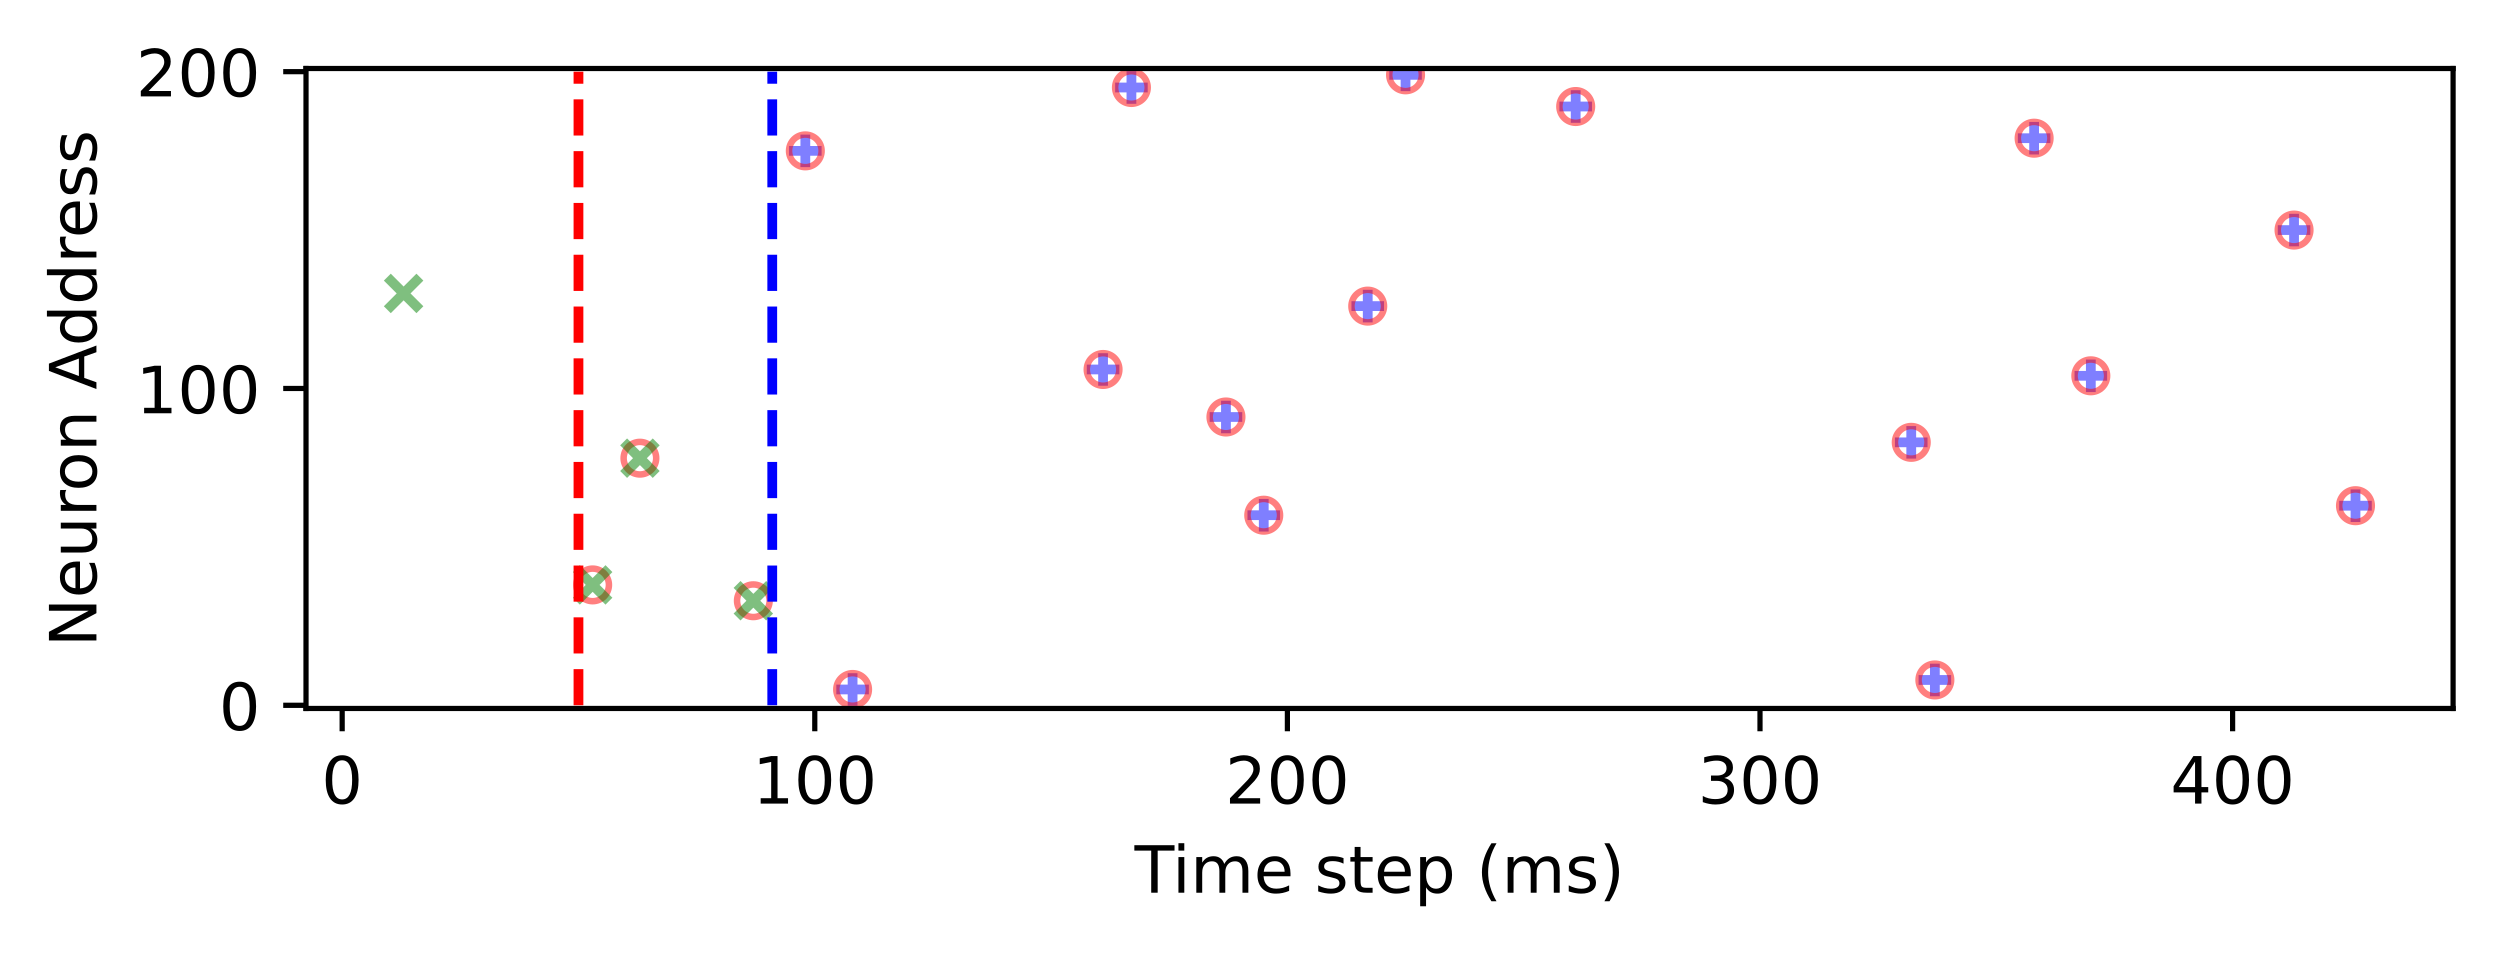
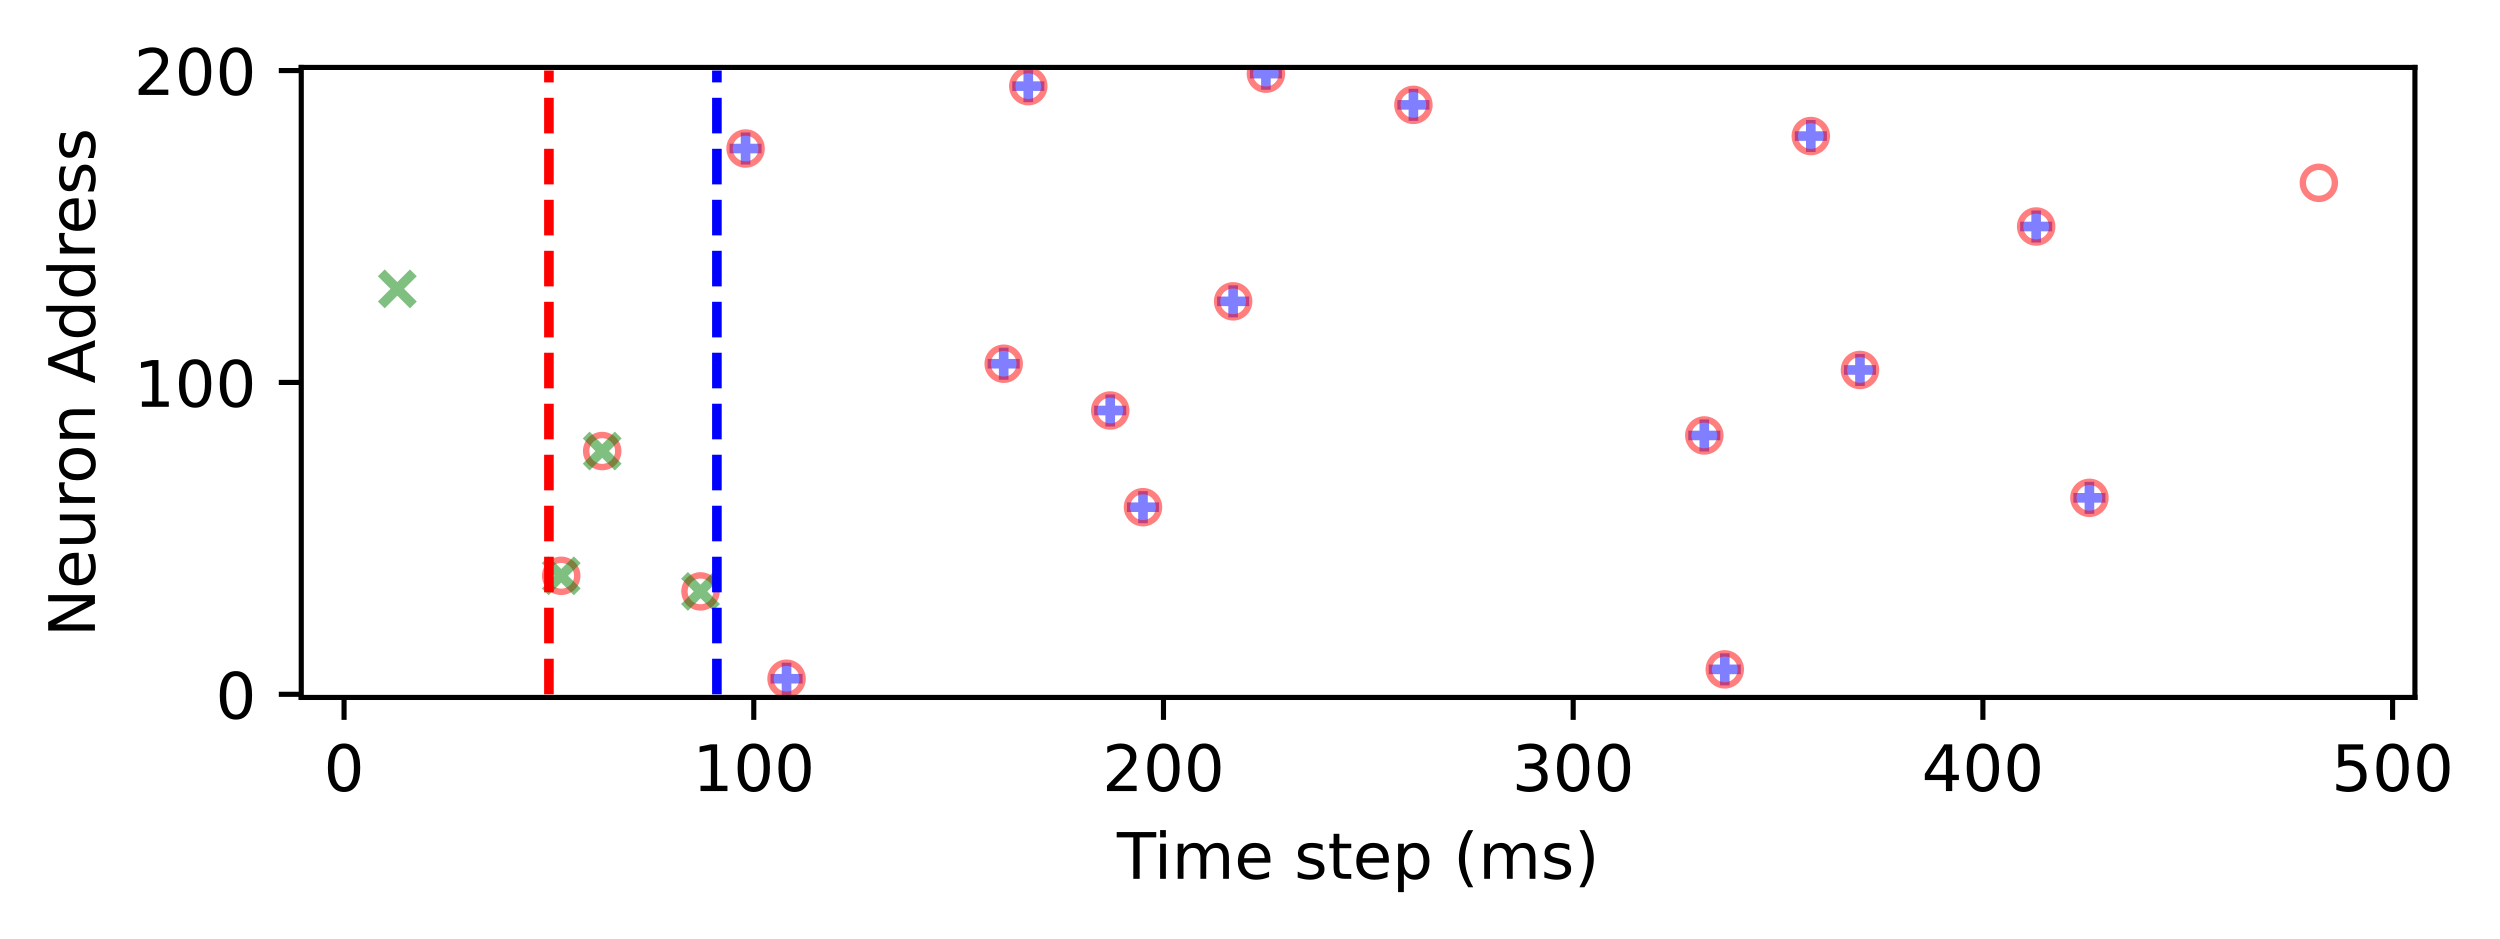
- <svg xmlns="http://www.w3.org/2000/svg" xmlns:xlink="http://www.w3.org/1999/xlink" width="383.693pt" height="146.29pt" viewBox="0 0 383.693 146.29" version="1.1">
+ <svg xmlns="http://www.w3.org/2000/svg" xmlns:xlink="http://www.w3.org/1999/xlink" width="389.756pt" height="146.29pt" viewBox="0 0 389.756 146.29" version="1.1">
  <defs>
    <style type="text/css">*{stroke-linejoin: round; stroke-linecap: butt}</style>
  </defs>
  <g id="figure_1">
    <g id="patch_1">
-       <path d="M 0 146.29  L 383.693 146.29  L 383.693 0  L 0 0  L 0 146.29  z " style="fill: none" />
+       <path d="M 0 146.29  L 389.756 146.29  L 389.756 0  L 0 0  L 0 146.29  z " style="fill: none" />
    </g>
    <g id="axes_1">
      <g id="patch_2">
        <path d="M 46.966 108.733  L 376.493 108.733  L 376.493 10.513  L 46.966 10.513  L 46.966 108.733  z " style="fill: none" />
      </g>
      <g id="PathCollection_1">
        <defs>
-           <path id="m5d0970f19d" d="M -2.5 0  L 2.5 0  M 0 2.5  L 0 -2.5  " style="stroke: #0000ff; stroke-opacity: 0.5; stroke-width: 1.5" />
+           <path id="m9f47a8027f" d="M -2.5 0  L 2.5 0  M 0 2.5  L 0 -2.5  " style="stroke: #0000ff; stroke-opacity: 0.5; stroke-width: 1.5" />
        </defs>
-         <g clip-path="url(#p799ef43c71)">
-           <use xlink:href="#m5d0970f19d" x="123.599" y="23.155" style="fill: #0000ff; fill-opacity: 0.5; stroke: #0000ff; stroke-opacity: 0.5; stroke-width: 1.5" />
-           <use xlink:href="#m5d0970f19d" x="130.853" y="105.816" style="fill: #0000ff; fill-opacity: 0.5; stroke: #0000ff; stroke-opacity: 0.5; stroke-width: 1.5" />
-           <use xlink:href="#m5d0970f19d" x="169.296" y="56.706" style="fill: #0000ff; fill-opacity: 0.5; stroke: #0000ff; stroke-opacity: 0.5; stroke-width: 1.5" />
-           <use xlink:href="#m5d0970f19d" x="173.648" y="13.43" style="fill: #0000ff; fill-opacity: 0.5; stroke: #0000ff; stroke-opacity: 0.5; stroke-width: 1.5" />
-           <use xlink:href="#m5d0970f19d" x="188.155" y="63.999" style="fill: #0000ff; fill-opacity: 0.5; stroke: #0000ff; stroke-opacity: 0.5; stroke-width: 1.5" />
-           <use xlink:href="#m5d0970f19d" x="193.958" y="79.073" style="fill: #0000ff; fill-opacity: 0.5; stroke: #0000ff; stroke-opacity: 0.5; stroke-width: 1.5" />
-           <use xlink:href="#m5d0970f19d" x="209.916" y="46.981" style="fill: #0000ff; fill-opacity: 0.5; stroke: #0000ff; stroke-opacity: 0.5; stroke-width: 1.5" />
-           <use xlink:href="#m5d0970f19d" x="215.719" y="11.485" style="fill: #0000ff; fill-opacity: 0.5; stroke: #0000ff; stroke-opacity: 0.5; stroke-width: 1.5" />
-           <use xlink:href="#m5d0970f19d" x="241.832" y="16.348" style="fill: #0000ff; fill-opacity: 0.5; stroke: #0000ff; stroke-opacity: 0.5; stroke-width: 1.5" />
-           <use xlink:href="#m5d0970f19d" x="293.332" y="67.889" style="fill: #0000ff; fill-opacity: 0.5; stroke: #0000ff; stroke-opacity: 0.5; stroke-width: 1.5" />
-           <use xlink:href="#m5d0970f19d" x="296.958" y="104.357" style="fill: #0000ff; fill-opacity: 0.5; stroke: #0000ff; stroke-opacity: 0.5; stroke-width: 1.5" />
-           <use xlink:href="#m5d0970f19d" x="312.191" y="21.21" style="fill: #0000ff; fill-opacity: 0.5; stroke: #0000ff; stroke-opacity: 0.5; stroke-width: 1.5" />
-           <use xlink:href="#m5d0970f19d" x="320.895" y="57.678" style="fill: #0000ff; fill-opacity: 0.5; stroke: #0000ff; stroke-opacity: 0.5; stroke-width: 1.5" />
-           <use xlink:href="#m5d0970f19d" x="352.085" y="35.311" style="fill: #0000ff; fill-opacity: 0.5; stroke: #0000ff; stroke-opacity: 0.5; stroke-width: 1.5" />
-           <use xlink:href="#m5d0970f19d" x="361.515" y="77.614" style="fill: #0000ff; fill-opacity: 0.5; stroke: #0000ff; stroke-opacity: 0.5; stroke-width: 1.5" />
+         <g clip-path="url(#p9921cae77c)">
+           <use xlink:href="#m9f47a8027f" x="116.237" y="23.155" style="fill: #0000ff; fill-opacity: 0.5; stroke: #0000ff; stroke-opacity: 0.5; stroke-width: 1.5" />
+           <use xlink:href="#m9f47a8027f" x="122.625" y="105.816" style="fill: #0000ff; fill-opacity: 0.5; stroke: #0000ff; stroke-opacity: 0.5; stroke-width: 1.5" />
+           <use xlink:href="#m9f47a8027f" x="156.478" y="56.706" style="fill: #0000ff; fill-opacity: 0.5; stroke: #0000ff; stroke-opacity: 0.5; stroke-width: 1.5" />
+           <use xlink:href="#m9f47a8027f" x="160.311" y="13.43" style="fill: #0000ff; fill-opacity: 0.5; stroke: #0000ff; stroke-opacity: 0.5; stroke-width: 1.5" />
+           <use xlink:href="#m9f47a8027f" x="173.085" y="63.999" style="fill: #0000ff; fill-opacity: 0.5; stroke: #0000ff; stroke-opacity: 0.5; stroke-width: 1.5" />
+           <use xlink:href="#m9f47a8027f" x="178.195" y="79.073" style="fill: #0000ff; fill-opacity: 0.5; stroke: #0000ff; stroke-opacity: 0.5; stroke-width: 1.5" />
+           <use xlink:href="#m9f47a8027f" x="192.248" y="46.981" style="fill: #0000ff; fill-opacity: 0.5; stroke: #0000ff; stroke-opacity: 0.5; stroke-width: 1.5" />
+           <use xlink:href="#m9f47a8027f" x="197.358" y="11.485" style="fill: #0000ff; fill-opacity: 0.5; stroke: #0000ff; stroke-opacity: 0.5; stroke-width: 1.5" />
+           <use xlink:href="#m9f47a8027f" x="220.352" y="16.348" style="fill: #0000ff; fill-opacity: 0.5; stroke: #0000ff; stroke-opacity: 0.5; stroke-width: 1.5" />
+           <use xlink:href="#m9f47a8027f" x="265.703" y="67.889" style="fill: #0000ff; fill-opacity: 0.5; stroke: #0000ff; stroke-opacity: 0.5; stroke-width: 1.5" />
+           <use xlink:href="#m9f47a8027f" x="268.897" y="104.357" style="fill: #0000ff; fill-opacity: 0.5; stroke: #0000ff; stroke-opacity: 0.5; stroke-width: 1.5" />
+           <use xlink:href="#m9f47a8027f" x="282.311" y="21.21" style="fill: #0000ff; fill-opacity: 0.5; stroke: #0000ff; stroke-opacity: 0.5; stroke-width: 1.5" />
+           <use xlink:href="#m9f47a8027f" x="289.975" y="57.678" style="fill: #0000ff; fill-opacity: 0.5; stroke: #0000ff; stroke-opacity: 0.5; stroke-width: 1.5" />
+           <use xlink:href="#m9f47a8027f" x="317.441" y="35.311" style="fill: #0000ff; fill-opacity: 0.5; stroke: #0000ff; stroke-opacity: 0.5; stroke-width: 1.5" />
+           <use xlink:href="#m9f47a8027f" x="325.745" y="77.614" style="fill: #0000ff; fill-opacity: 0.5; stroke: #0000ff; stroke-opacity: 0.5; stroke-width: 1.5" />
        </g>
      </g>
      <g id="PathCollection_2">
        <defs>
-           <path id="C0_0_fbd07bea98" d="M 0 2.5  C 0.663 2.5 1.299 2.237 1.768 1.768  C 2.237 1.299 2.5 0.663 2.5 -0  C 2.5 -0.663 2.237 -1.299 1.768 -1.768  C 1.299 -2.237 0.663 -2.5 0 -2.5  C -0.663 -2.5 -1.299 -2.237 -1.768 -1.768  C -2.237 -1.299 -2.5 -0.663 -2.5 0  C -2.5 0.663 -2.237 1.299 -1.768 1.768  C -1.299 2.237 -0.663 2.5 0 2.5  z " />
+           <path id="C0_0_433ba243da" d="M 0 2.5  C 0.663 2.5 1.299 2.237 1.768 1.768  C 2.237 1.299 2.5 0.663 2.5 -0  C 2.5 -0.663 2.237 -1.299 1.768 -1.768  C 1.299 -2.237 0.663 -2.5 0 -2.5  C -0.663 -2.5 -1.299 -2.237 -1.768 -1.768  C -2.237 -1.299 -2.5 -0.663 -2.5 0  C -2.5 0.663 -2.237 1.299 -1.768 1.768  C -1.299 2.237 -0.663 2.5 0 2.5  z " />
        </defs>
-         <g clip-path="url(#p799ef43c71)">
-           <use xlink:href="#C0_0_fbd07bea98" x="90.958" y="89.77" style="fill: none; stroke: #ff0000; stroke-opacity: 0.5" />
-         </g>
-         <g clip-path="url(#p799ef43c71)">
-           <use xlink:href="#C0_0_fbd07bea98" x="98.212" y="70.32" style="fill: none; stroke: #ff0000; stroke-opacity: 0.5" />
-         </g>
-         <g clip-path="url(#p799ef43c71)">
-           <use xlink:href="#C0_0_fbd07bea98" x="115.62" y="92.201" style="fill: none; stroke: #ff0000; stroke-opacity: 0.5" />
-         </g>
-         <g clip-path="url(#p799ef43c71)">
-           <use xlink:href="#C0_0_fbd07bea98" x="123.599" y="23.155" style="fill: none; stroke: #ff0000; stroke-opacity: 0.5" />
-         </g>
-         <g clip-path="url(#p799ef43c71)">
-           <use xlink:href="#C0_0_fbd07bea98" x="130.853" y="105.816" style="fill: none; stroke: #ff0000; stroke-opacity: 0.5" />
-         </g>
-         <g clip-path="url(#p799ef43c71)">
-           <use xlink:href="#C0_0_fbd07bea98" x="169.296" y="56.706" style="fill: none; stroke: #ff0000; stroke-opacity: 0.5" />
-         </g>
-         <g clip-path="url(#p799ef43c71)">
-           <use xlink:href="#C0_0_fbd07bea98" x="173.648" y="13.43" style="fill: none; stroke: #ff0000; stroke-opacity: 0.5" />
-         </g>
-         <g clip-path="url(#p799ef43c71)">
-           <use xlink:href="#C0_0_fbd07bea98" x="188.155" y="63.999" style="fill: none; stroke: #ff0000; stroke-opacity: 0.5" />
-         </g>
-         <g clip-path="url(#p799ef43c71)">
-           <use xlink:href="#C0_0_fbd07bea98" x="193.958" y="79.073" style="fill: none; stroke: #ff0000; stroke-opacity: 0.5" />
-         </g>
-         <g clip-path="url(#p799ef43c71)">
-           <use xlink:href="#C0_0_fbd07bea98" x="209.916" y="46.981" style="fill: none; stroke: #ff0000; stroke-opacity: 0.5" />
-         </g>
-         <g clip-path="url(#p799ef43c71)">
-           <use xlink:href="#C0_0_fbd07bea98" x="215.719" y="11.485" style="fill: none; stroke: #ff0000; stroke-opacity: 0.5" />
-         </g>
-         <g clip-path="url(#p799ef43c71)">
-           <use xlink:href="#C0_0_fbd07bea98" x="241.832" y="16.348" style="fill: none; stroke: #ff0000; stroke-opacity: 0.5" />
-         </g>
-         <g clip-path="url(#p799ef43c71)">
-           <use xlink:href="#C0_0_fbd07bea98" x="293.332" y="67.889" style="fill: none; stroke: #ff0000; stroke-opacity: 0.5" />
-         </g>
-         <g clip-path="url(#p799ef43c71)">
-           <use xlink:href="#C0_0_fbd07bea98" x="296.958" y="104.357" style="fill: none; stroke: #ff0000; stroke-opacity: 0.5" />
-         </g>
-         <g clip-path="url(#p799ef43c71)">
-           <use xlink:href="#C0_0_fbd07bea98" x="312.191" y="21.21" style="fill: none; stroke: #ff0000; stroke-opacity: 0.5" />
-         </g>
-         <g clip-path="url(#p799ef43c71)">
-           <use xlink:href="#C0_0_fbd07bea98" x="320.895" y="57.678" style="fill: none; stroke: #ff0000; stroke-opacity: 0.5" />
-         </g>
-         <g clip-path="url(#p799ef43c71)">
-           <use xlink:href="#C0_0_fbd07bea98" x="352.085" y="35.311" style="fill: none; stroke: #ff0000; stroke-opacity: 0.5" />
-         </g>
-         <g clip-path="url(#p799ef43c71)">
-           <use xlink:href="#C0_0_fbd07bea98" x="361.515" y="77.614" style="fill: none; stroke: #ff0000; stroke-opacity: 0.5" />
+         <g clip-path="url(#p9921cae77c)">
+           <use xlink:href="#C0_0_433ba243da" x="87.494" y="89.77" style="fill: none; stroke: #ff0000; stroke-opacity: 0.5" />
+         </g>
+         <g clip-path="url(#p9921cae77c)">
+           <use xlink:href="#C0_0_433ba243da" x="93.881" y="70.32" style="fill: none; stroke: #ff0000; stroke-opacity: 0.5" />
+         </g>
+         <g clip-path="url(#p9921cae77c)">
+           <use xlink:href="#C0_0_433ba243da" x="109.211" y="92.201" style="fill: none; stroke: #ff0000; stroke-opacity: 0.5" />
+         </g>
+         <g clip-path="url(#p9921cae77c)">
+           <use xlink:href="#C0_0_433ba243da" x="116.237" y="23.155" style="fill: none; stroke: #ff0000; stroke-opacity: 0.5" />
+         </g>
+         <g clip-path="url(#p9921cae77c)">
+           <use xlink:href="#C0_0_433ba243da" x="122.625" y="105.816" style="fill: none; stroke: #ff0000; stroke-opacity: 0.5" />
+         </g>
+         <g clip-path="url(#p9921cae77c)">
+           <use xlink:href="#C0_0_433ba243da" x="156.478" y="56.706" style="fill: none; stroke: #ff0000; stroke-opacity: 0.5" />
+         </g>
+         <g clip-path="url(#p9921cae77c)">
+           <use xlink:href="#C0_0_433ba243da" x="160.311" y="13.43" style="fill: none; stroke: #ff0000; stroke-opacity: 0.5" />
+         </g>
+         <g clip-path="url(#p9921cae77c)">
+           <use xlink:href="#C0_0_433ba243da" x="173.085" y="63.999" style="fill: none; stroke: #ff0000; stroke-opacity: 0.5" />
+         </g>
+         <g clip-path="url(#p9921cae77c)">
+           <use xlink:href="#C0_0_433ba243da" x="178.195" y="79.073" style="fill: none; stroke: #ff0000; stroke-opacity: 0.5" />
+         </g>
+         <g clip-path="url(#p9921cae77c)">
+           <use xlink:href="#C0_0_433ba243da" x="192.248" y="46.981" style="fill: none; stroke: #ff0000; stroke-opacity: 0.5" />
+         </g>
+         <g clip-path="url(#p9921cae77c)">
+           <use xlink:href="#C0_0_433ba243da" x="197.358" y="11.485" style="fill: none; stroke: #ff0000; stroke-opacity: 0.5" />
+         </g>
+         <g clip-path="url(#p9921cae77c)">
+           <use xlink:href="#C0_0_433ba243da" x="220.352" y="16.348" style="fill: none; stroke: #ff0000; stroke-opacity: 0.5" />
+         </g>
+         <g clip-path="url(#p9921cae77c)">
+           <use xlink:href="#C0_0_433ba243da" x="265.703" y="67.889" style="fill: none; stroke: #ff0000; stroke-opacity: 0.5" />
+         </g>
+         <g clip-path="url(#p9921cae77c)">
+           <use xlink:href="#C0_0_433ba243da" x="268.897" y="104.357" style="fill: none; stroke: #ff0000; stroke-opacity: 0.5" />
+         </g>
+         <g clip-path="url(#p9921cae77c)">
+           <use xlink:href="#C0_0_433ba243da" x="282.311" y="21.21" style="fill: none; stroke: #ff0000; stroke-opacity: 0.5" />
+         </g>
+         <g clip-path="url(#p9921cae77c)">
+           <use xlink:href="#C0_0_433ba243da" x="289.975" y="57.678" style="fill: none; stroke: #ff0000; stroke-opacity: 0.5" />
+         </g>
+         <g clip-path="url(#p9921cae77c)">
+           <use xlink:href="#C0_0_433ba243da" x="317.441" y="35.311" style="fill: none; stroke: #ff0000; stroke-opacity: 0.5" />
+         </g>
+         <g clip-path="url(#p9921cae77c)">
+           <use xlink:href="#C0_0_433ba243da" x="325.745" y="77.614" style="fill: none; stroke: #ff0000; stroke-opacity: 0.5" />
+         </g>
+         <g clip-path="url(#p9921cae77c)">
+           <use xlink:href="#C0_0_433ba243da" x="361.515" y="28.504" style="fill: none; stroke: #ff0000; stroke-opacity: 0.5" />
        </g>
      </g>
      <g id="PathCollection_3">
        <defs>
-           <path id="m9c9e9fc681" d="M -2.5 2.5  L 2.5 -2.5  M -2.5 -2.5  L 2.5 2.5  " style="stroke: #008000; stroke-opacity: 0.5; stroke-width: 1.5" />
+           <path id="m3c853108b3" d="M -2.5 2.5  L 2.5 -2.5  M -2.5 -2.5  L 2.5 2.5  " style="stroke: #008000; stroke-opacity: 0.5; stroke-width: 1.5" />
        </defs>
-         <g clip-path="url(#p799ef43c71)">
-           <use xlink:href="#m9c9e9fc681" x="61.944" y="45.036" style="fill: #008000; fill-opacity: 0.5; stroke: #008000; stroke-opacity: 0.5; stroke-width: 1.5" />
-           <use xlink:href="#m9c9e9fc681" x="90.958" y="89.77" style="fill: #008000; fill-opacity: 0.5; stroke: #008000; stroke-opacity: 0.5; stroke-width: 1.5" />
-           <use xlink:href="#m9c9e9fc681" x="98.212" y="70.32" style="fill: #008000; fill-opacity: 0.5; stroke: #008000; stroke-opacity: 0.5; stroke-width: 1.5" />
-           <use xlink:href="#m9c9e9fc681" x="115.62" y="92.201" style="fill: #008000; fill-opacity: 0.5; stroke: #008000; stroke-opacity: 0.5; stroke-width: 1.5" />
+         <g clip-path="url(#p9921cae77c)">
+           <use xlink:href="#m3c853108b3" x="61.944" y="45.036" style="fill: #008000; fill-opacity: 0.5; stroke: #008000; stroke-opacity: 0.5; stroke-width: 1.5" />
+           <use xlink:href="#m3c853108b3" x="87.494" y="89.77" style="fill: #008000; fill-opacity: 0.5; stroke: #008000; stroke-opacity: 0.5; stroke-width: 1.5" />
+           <use xlink:href="#m3c853108b3" x="93.881" y="70.32" style="fill: #008000; fill-opacity: 0.5; stroke: #008000; stroke-opacity: 0.5; stroke-width: 1.5" />
+           <use xlink:href="#m3c853108b3" x="109.211" y="92.201" style="fill: #008000; fill-opacity: 0.5; stroke: #008000; stroke-opacity: 0.5; stroke-width: 1.5" />
        </g>
      </g>
      <g id="matplotlib.axis_1">
        <g id="xtick_1">
          <g id="line2d_1">
            <defs>
-               <path id="md9bbac815a" d="M 0 0  L 0 3.5  " style="stroke: #000000; stroke-width: 0.8" />
+               <path id="mc5a17a6144" d="M 0 0  L 0 3.5  " style="stroke: #000000; stroke-width: 0.8" />
            </defs>
            <g>
-               <use xlink:href="#md9bbac815a" x="52.515" y="108.733" style="stroke: #000000; stroke-width: 0.8" />
+               <use xlink:href="#mc5a17a6144" x="53.64" y="108.733" style="stroke: #000000; stroke-width: 0.8" />
            </g>
          </g>
          <g id="text_1">
-             <g transform="translate(49.33332 123.3319) scale(0.1 -0.1)">
+             <g transform="translate(50.45924 123.3319) scale(0.1 -0.1)">
              <defs>
                <path id="DejaVuSans-30" d="M 2034 4250  Q 1547 4250 1301 3770  Q 1056 3291 1056 2328  Q 1056 1369 1301 889  Q 1547 409 2034 409  Q 2525 409 2770 889  Q 3016 1369 3016 2328  Q 3016 3291 2770 3770  Q 2525 4250 2034 4250  z M 2034 4750  Q 2819 4750 3233 4129  Q 3647 3509 3647 2328  Q 3647 1150 3233 529  Q 2819 -91 2034 -91  Q 1250 -91 836 529  Q 422 1150 422 2328  Q 422 3509 836 4129  Q 1250 4750 2034 4750  z " transform="scale(0.015625)" />
              </defs>
              <use xlink:href="#DejaVuSans-30" />
            </g>
          </g>
        </g>
        <g id="xtick_2">
          <g id="line2d_2">
            <g>
-               <use xlink:href="#md9bbac815a" x="125.05" y="108.733" style="stroke: #000000; stroke-width: 0.8" />
+               <use xlink:href="#mc5a17a6144" x="117.515" y="108.733" style="stroke: #000000; stroke-width: 0.8" />
            </g>
          </g>
          <g id="text_2">
-             <g transform="translate(115.5061 123.3319) scale(0.1 -0.1)">
+             <g transform="translate(107.971 123.3319) scale(0.1 -0.1)">
              <defs>
                <path id="DejaVuSans-31" d="M 794 531  L 1825 531  L 1825 4091  L 703 3866  L 703 4441  L 1819 4666  L 2450 4666  L 2450 531  L 3481 531  L 3481 0  L 794 0  L 794 531  z " transform="scale(0.015625)" />
              </defs>
              <use xlink:href="#DejaVuSans-31" />
              <use xlink:href="#DejaVuSans-30" transform="translate(63.62305 0)" />
              <use xlink:href="#DejaVuSans-30" transform="translate(127.2461 0)" />
            </g>
          </g>
        </g>
        <g id="xtick_3">
          <g id="line2d_3">
            <g>
-               <use xlink:href="#md9bbac815a" x="197.585" y="108.733" style="stroke: #000000; stroke-width: 0.8" />
+               <use xlink:href="#mc5a17a6144" x="181.389" y="108.733" style="stroke: #000000; stroke-width: 0.8" />
            </g>
          </g>
          <g id="text_3">
-             <g transform="translate(188.0413 123.3319) scale(0.1 -0.1)">
+             <g transform="translate(171.8454 123.3319) scale(0.1 -0.1)">
              <defs>
                <path id="DejaVuSans-32" d="M 1228 531  L 3431 531  L 3431 0  L 469 0  L 469 531  Q 828 903 1448 1529  Q 2069 2156 2228 2338  Q 2531 2678 2651 2914  Q 2772 3150 2772 3378  Q 2772 3750 2511 3984  Q 2250 4219 1831 4219  Q 1534 4219 1204 4116  Q 875 4013 500 3803  L 500 4441  Q 881 4594 1212 4672  Q 1544 4750 1819 4750  Q 2544 4750 2975 4387  Q 3406 4025 3406 3419  Q 3406 3131 3298 2873  Q 3191 2616 2906 2266  Q 2828 2175 2409 1742  Q 1991 1309 1228 531  z " transform="scale(0.015625)" />
              </defs>
              <use xlink:href="#DejaVuSans-32" />
              <use xlink:href="#DejaVuSans-30" transform="translate(63.62305 0)" />
              <use xlink:href="#DejaVuSans-30" transform="translate(127.2461 0)" />
            </g>
          </g>
        </g>
        <g id="xtick_4">
          <g id="line2d_4">
            <g>
-               <use xlink:href="#md9bbac815a" x="270.12" y="108.733" style="stroke: #000000; stroke-width: 0.8" />
+               <use xlink:href="#mc5a17a6144" x="245.263" y="108.733" style="stroke: #000000; stroke-width: 0.8" />
            </g>
          </g>
          <g id="text_4">
-             <g transform="translate(260.5765 123.3319) scale(0.1 -0.1)">
+             <g transform="translate(235.7197 123.3319) scale(0.1 -0.1)">
              <defs>
                <path id="DejaVuSans-33" d="M 2597 2516  Q 3050 2419 3304 2112  Q 3559 1806 3559 1356  Q 3559 666 3084 287  Q 2609 -91 1734 -91  Q 1441 -91 1130 -33  Q 819 25 488 141  L 488 750  Q 750 597 1062 519  Q 1375 441 1716 441  Q 2309 441 2620 675  Q 2931 909 2931 1356  Q 2931 1769 2642 2001  Q 2353 2234 1838 2234  L 1294 2234  L 1294 2753  L 1863 2753  Q 2328 2753 2575 2939  Q 2822 3125 2822 3475  Q 2822 3834 2567 4026  Q 2313 4219 1838 4219  Q 1578 4219 1281 4162  Q 984 4106 628 3988  L 628 4550  Q 988 4650 1302 4700  Q 1616 4750 1894 4750  Q 2613 4750 3031 4423  Q 3450 4097 3450 3541  Q 3450 3153 3228 2886  Q 3006 2619 2597 2516  z " transform="scale(0.015625)" />
              </defs>
              <use xlink:href="#DejaVuSans-33" />
              <use xlink:href="#DejaVuSans-30" transform="translate(63.62305 0)" />
              <use xlink:href="#DejaVuSans-30" transform="translate(127.2461 0)" />
            </g>
          </g>
        </g>
        <g id="xtick_5">
          <g id="line2d_5">
            <g>
-               <use xlink:href="#md9bbac815a" x="342.655" y="108.733" style="stroke: #000000; stroke-width: 0.8" />
+               <use xlink:href="#mc5a17a6144" x="309.138" y="108.733" style="stroke: #000000; stroke-width: 0.8" />
            </g>
          </g>
          <g id="text_5">
-             <g transform="translate(333.1117 123.3319) scale(0.1 -0.1)">
+             <g transform="translate(299.594 123.3319) scale(0.1 -0.1)">
              <defs>
                <path id="DejaVuSans-34" d="M 2419 4116  L 825 1625  L 2419 1625  L 2419 4116  z M 2253 4666  L 3047 4666  L 3047 1625  L 3713 1625  L 3713 1100  L 3047 1100  L 3047 0  L 2419 0  L 2419 1100  L 313 1100  L 313 1709  L 2253 4666  z " transform="scale(0.015625)" />
              </defs>
              <use xlink:href="#DejaVuSans-34" />
              <use xlink:href="#DejaVuSans-30" transform="translate(63.62305 0)" />
              <use xlink:href="#DejaVuSans-30" transform="translate(127.2461 0)" />
            </g>
          </g>
        </g>
-         <g id="text_6">
+         <g id="xtick_6">
+           <g id="line2d_6">
+             <g>
+               <use xlink:href="#mc5a17a6144" x="373.012" y="108.733" style="stroke: #000000; stroke-width: 0.8" />
+             </g>
+           </g>
+           <g id="text_6">
+             <g transform="translate(363.4683 123.3319) scale(0.1 -0.1)">
+               <defs>
+                 <path id="DejaVuSans-35" d="M 691 4666  L 3169 4666  L 3169 4134  L 1269 4134  L 1269 2991  Q 1406 3038 1543 3061  Q 1681 3084 1819 3084  Q 2600 3084 3056 2656  Q 3513 2228 3513 1497  Q 3513 744 3044 326  Q 2575 -91 1722 -91  Q 1428 -91 1123 -41  Q 819 9 494 109  L 494 744  Q 775 591 1075 516  Q 1375 441 1709 441  Q 2250 441 2565 725  Q 2881 1009 2881 1497  Q 2881 1984 2565 2268  Q 2250 2553 1709 2553  Q 1456 2553 1204 2497  Q 953 2441 691 2322  L 691 4666  z " transform="scale(0.015625)" />
+               </defs>
+               <use xlink:href="#DejaVuSans-35" />
+               <use xlink:href="#DejaVuSans-30" transform="translate(63.62305 0)" />
+               <use xlink:href="#DejaVuSans-30" transform="translate(127.2461 0)" />
+             </g>
+           </g>
+         </g>
+         <g id="text_7">
          <g transform="translate(174.1255 137.01) scale(0.1 -0.1)">
            <defs>
              <path id="DejaVuSans-54" d="M -19 4666  L 3928 4666  L 3928 4134  L 2272 4134  L 2272 0  L 1638 0  L 1638 4134  L -19 4134  L -19 4666  z " transform="scale(0.015625)" />
              <path id="DejaVuSans-69" d="M 603 3500  L 1178 3500  L 1178 0  L 603 0  L 603 3500  z M 603 4863  L 1178 4863  L 1178 4134  L 603 4134  L 603 4863  z " transform="scale(0.015625)" />
              <path id="DejaVuSans-6d" d="M 3328 2828  Q 3544 3216 3844 3400  Q 4144 3584 4550 3584  Q 5097 3584 5394 3201  Q 5691 2819 5691 2113  L 5691 0  L 5113 0  L 5113 2094  Q 5113 2597 4934 2840  Q 4756 3084 4391 3084  Q 3944 3084 3684 2787  Q 3425 2491 3425 1978  L 3425 0  L 2847 0  L 2847 2094  Q 2847 2600 2669 2842  Q 2491 3084 2119 3084  Q 1678 3084 1418 2786  Q 1159 2488 1159 1978  L 1159 0  L 581 0  L 581 3500  L 1159 3500  L 1159 2956  Q 1356 3278 1631 3431  Q 1906 3584 2284 3584  Q 2666 3584 2933 3390  Q 3200 3197 3328 2828  z " transform="scale(0.015625)" />
              <path id="DejaVuSans-65" d="M 3597 1894  L 3597 1613  L 953 1613  Q 991 1019 1311 708  Q 1631 397 2203 397  Q 2534 397 2845 478  Q 3156 559 3463 722  L 3463 178  Q 3153 47 2828 -22  Q 2503 -91 2169 -91  Q 1331 -91 842 396  Q 353 884 353 1716  Q 353 2575 817 3079  Q 1281 3584 2069 3584  Q 2775 3584 3186 3129  Q 3597 2675 3597 1894  z M 3022 2063  Q 3016 2534 2758 2815  Q 2500 3097 2075 3097  Q 1594 3097 1305 2825  Q 1016 2553 972 2059  L 3022 2063  z " transform="scale(0.015625)" />
              <path id="DejaVuSans-20" transform="scale(0.015625)" />
              <path id="DejaVuSans-73" d="M 2834 3397  L 2834 2853  Q 2591 2978 2328 3040  Q 2066 3103 1784 3103  Q 1356 3103 1142 2972  Q 928 2841 928 2578  Q 928 2378 1081 2264  Q 1234 2150 1697 2047  L 1894 2003  Q 2506 1872 2764 1633  Q 3022 1394 3022 966  Q 3022 478 2636 193  Q 2250 -91 1575 -91  Q 1294 -91 989 -36  Q 684 19 347 128  L 347 722  Q 666 556 975 473  Q 1284 391 1588 391  Q 1994 391 2212 530  Q 2431 669 2431 922  Q 2431 1156 2273 1281  Q 2116 1406 1581 1522  L 1381 1569  Q 847 1681 609 1914  Q 372 2147 372 2553  Q 372 3047 722 3315  Q 1072 3584 1716 3584  Q 2034 3584 2315 3537  Q 2597 3491 2834 3397  z " transform="scale(0.015625)" />
              <path id="DejaVuSans-74" d="M 1172 4494  L 1172 3500  L 2356 3500  L 2356 3053  L 1172 3053  L 1172 1153  Q 1172 725 1289 603  Q 1406 481 1766 481  L 2356 481  L 2356 0  L 1766 0  Q 1100 0 847 248  Q 594 497 594 1153  L 594 3053  L 172 3053  L 172 3500  L 594 3500  L 594 4494  L 1172 4494  z " transform="scale(0.015625)" />
              <path id="DejaVuSans-70" d="M 1159 525  L 1159 -1331  L 581 -1331  L 581 3500  L 1159 3500  L 1159 2969  Q 1341 3281 1617 3432  Q 1894 3584 2278 3584  Q 2916 3584 3314 3078  Q 3713 2572 3713 1747  Q 3713 922 3314 415  Q 2916 -91 2278 -91  Q 1894 -91 1617 61  Q 1341 213 1159 525  z M 3116 1747  Q 3116 2381 2855 2742  Q 2594 3103 2138 3103  Q 1681 3103 1420 2742  Q 1159 2381 1159 1747  Q 1159 1113 1420 752  Q 1681 391 2138 391  Q 2594 391 2855 752  Q 3116 1113 3116 1747  z " transform="scale(0.015625)" />
              <path id="DejaVuSans-28" d="M 1984 4856  Q 1566 4138 1362 3434  Q 1159 2731 1159 2009  Q 1159 1288 1364 580  Q 1569 -128 1984 -844  L 1484 -844  Q 1016 -109 783 600  Q 550 1309 550 2009  Q 550 2706 781 3412  Q 1013 4119 1484 4856  L 1984 4856  z " transform="scale(0.015625)" />
              <path id="DejaVuSans-29" d="M 513 4856  L 1013 4856  Q 1481 4119 1714 3412  Q 1947 2706 1947 2009  Q 1947 1309 1714 600  Q 1481 -109 1013 -844  L 513 -844  Q 928 -128 1133 580  Q 1338 1288 1338 2009  Q 1338 2731 1133 3434  Q 928 4138 513 4856  z " transform="scale(0.015625)" />
            </defs>
            <use xlink:href="#DejaVuSans-54" />
            <use xlink:href="#DejaVuSans-69" transform="translate(57.95898 0)" />
            <use xlink:href="#DejaVuSans-6d" transform="translate(85.74219 0)" />
            <use xlink:href="#DejaVuSans-65" transform="translate(183.1543 0)" />
            <use xlink:href="#DejaVuSans-20" transform="translate(244.6777 0)" />
            <use xlink:href="#DejaVuSans-73" transform="translate(276.4648 0)" />
            <use xlink:href="#DejaVuSans-74" transform="translate(328.5645 0)" />
            <use xlink:href="#DejaVuSans-65" transform="translate(367.7734 0)" />
            <use xlink:href="#DejaVuSans-70" transform="translate(429.2969 0)" />
            <use xlink:href="#DejaVuSans-20" transform="translate(492.7734 0)" />
            <use xlink:href="#DejaVuSans-28" transform="translate(524.5605 0)" />
            <use xlink:href="#DejaVuSans-6d" transform="translate(563.5742 0)" />
            <use xlink:href="#DejaVuSans-73" transform="translate(660.9863 0)" />
            <use xlink:href="#DejaVuSans-29" transform="translate(713.0859 0)" />
          </g>
        </g>
      </g>
      <g id="matplotlib.axis_2">
        <g id="ytick_1">
-           <g id="line2d_6">
+           <g id="line2d_7">
            <defs>
-               <path id="m04734e6574" d="M 0 0  L -3.5 0  " style="stroke: #000000; stroke-width: 0.8" />
+               <path id="mb470f4accf" d="M 0 0  L -3.5 0  " style="stroke: #000000; stroke-width: 0.8" />
            </defs>
            <g>
-               <use xlink:href="#m04734e6574" x="46.966" y="108.247" style="stroke: #000000; stroke-width: 0.8" />
-             </g>
-           </g>
-           <g id="text_7">
+               <use xlink:href="#mb470f4accf" x="46.966" y="108.247" style="stroke: #000000; stroke-width: 0.8" />
+             </g>
+           </g>
+           <g id="text_8">
            <g transform="translate(33.60312 112.0464) scale(0.1 -0.1)">
              <use xlink:href="#DejaVuSans-30" />
            </g>
          </g>
        </g>
        <g id="ytick_2">
-           <g id="line2d_7">
-             <g>
-               <use xlink:href="#m04734e6574" x="46.966" y="59.623" style="stroke: #000000; stroke-width: 0.8" />
-             </g>
-           </g>
-           <g id="text_8">
+           <g id="line2d_8">
+             <g>
+               <use xlink:href="#mb470f4accf" x="46.966" y="59.623" style="stroke: #000000; stroke-width: 0.8" />
+             </g>
+           </g>
+           <g id="text_9">
            <g transform="translate(20.87813 63.42243) scale(0.1 -0.1)">
              <use xlink:href="#DejaVuSans-31" />
              <use xlink:href="#DejaVuSans-30" transform="translate(63.62305 0)" />
              <use xlink:href="#DejaVuSans-30" transform="translate(127.2461 0)" />
            </g>
          </g>
        </g>
        <g id="ytick_3">
-           <g id="line2d_8">
-             <g>
-               <use xlink:href="#m04734e6574" x="46.966" y="10.999" style="stroke: #000000; stroke-width: 0.8" />
-             </g>
-           </g>
-           <g id="text_9">
+           <g id="line2d_9">
+             <g>
+               <use xlink:href="#mb470f4accf" x="46.966" y="10.999" style="stroke: #000000; stroke-width: 0.8" />
+             </g>
+           </g>
+           <g id="text_10">
            <g transform="translate(20.87813 14.79844) scale(0.1 -0.1)">
              <use xlink:href="#DejaVuSans-32" />
              <use xlink:href="#DejaVuSans-30" transform="translate(63.62305 0)" />
              <use xlink:href="#DejaVuSans-30" transform="translate(127.2461 0)" />
            </g>
          </g>
        </g>
-         <g id="text_10">
+         <g id="text_11">
          <g transform="translate(14.79844 99.27947) rotate(-90) scale(0.1 -0.1)">
            <defs>
              <path id="DejaVuSans-4e" d="M 628 4666  L 1478 4666  L 3547 763  L 3547 4666  L 4159 4666  L 4159 0  L 3309 0  L 1241 3903  L 1241 0  L 628 0  L 628 4666  z " transform="scale(0.015625)" />
              <path id="DejaVuSans-75" d="M 544 1381  L 544 3500  L 1119 3500  L 1119 1403  Q 1119 906 1312 657  Q 1506 409 1894 409  Q 2359 409 2629 706  Q 2900 1003 2900 1516  L 2900 3500  L 3475 3500  L 3475 0  L 2900 0  L 2900 538  Q 2691 219 2414 64  Q 2138 -91 1772 -91  Q 1169 -91 856 284  Q 544 659 544 1381  z M 1991 3584  L 1991 3584  z " transform="scale(0.015625)" />
              <path id="DejaVuSans-72" d="M 2631 2963  Q 2534 3019 2420 3045  Q 2306 3072 2169 3072  Q 1681 3072 1420 2755  Q 1159 2438 1159 1844  L 1159 0  L 581 0  L 581 3500  L 1159 3500  L 1159 2956  Q 1341 3275 1631 3429  Q 1922 3584 2338 3584  Q 2397 3584 2469 3576  Q 2541 3569 2628 3553  L 2631 2963  z " transform="scale(0.015625)" />
              <path id="DejaVuSans-6f" d="M 1959 3097  Q 1497 3097 1228 2736  Q 959 2375 959 1747  Q 959 1119 1226 758  Q 1494 397 1959 397  Q 2419 397 2687 759  Q 2956 1122 2956 1747  Q 2956 2369 2687 2733  Q 2419 3097 1959 3097  z M 1959 3584  Q 2709 3584 3137 3096  Q 3566 2609 3566 1747  Q 3566 888 3137 398  Q 2709 -91 1959 -91  Q 1206 -91 779 398  Q 353 888 353 1747  Q 353 2609 779 3096  Q 1206 3584 1959 3584  z " transform="scale(0.015625)" />
              <path id="DejaVuSans-6e" d="M 3513 2113  L 3513 0  L 2938 0  L 2938 2094  Q 2938 2591 2744 2837  Q 2550 3084 2163 3084  Q 1697 3084 1428 2787  Q 1159 2491 1159 1978  L 1159 0  L 581 0  L 581 3500  L 1159 3500  L 1159 2956  Q 1366 3272 1645 3428  Q 1925 3584 2291 3584  Q 2894 3584 3203 3211  Q 3513 2838 3513 2113  z " transform="scale(0.015625)" />
              <path id="DejaVuSans-41" d="M 2188 4044  L 1331 1722  L 3047 1722  L 2188 4044  z M 1831 4666  L 2547 4666  L 4325 0  L 3669 0  L 3244 1197  L 1141 1197  L 716 0  L 50 0  L 1831 4666  z " transform="scale(0.015625)" />
              <path id="DejaVuSans-64" d="M 2906 2969  L 2906 4863  L 3481 4863  L 3481 0  L 2906 0  L 2906 525  Q 2725 213 2448 61  Q 2172 -91 1784 -91  Q 1150 -91 751 415  Q 353 922 353 1747  Q 353 2572 751 3078  Q 1150 3584 1784 3584  Q 2172 3584 2448 3432  Q 2725 3281 2906 2969  z M 947 1747  Q 947 1113 1208 752  Q 1469 391 1925 391  Q 2381 391 2643 752  Q 2906 1113 2906 1747  Q 2906 2381 2643 2742  Q 2381 3103 1925 3103  Q 1469 3103 1208 2742  Q 947 2381 947 1747  z " transform="scale(0.015625)" />
            </defs>
            <use xlink:href="#DejaVuSans-4e" />
            <use xlink:href="#DejaVuSans-65" transform="translate(74.80469 0)" />
            <use xlink:href="#DejaVuSans-75" transform="translate(136.3281 0)" />
            <use xlink:href="#DejaVuSans-72" transform="translate(199.707 0)" />
            <use xlink:href="#DejaVuSans-6f" transform="translate(238.5703 0)" />
            <use xlink:href="#DejaVuSans-6e" transform="translate(299.752 0)" />
            <use xlink:href="#DejaVuSans-20" transform="translate(363.1309 0)" />
            <use xlink:href="#DejaVuSans-41" transform="translate(394.918 0)" />
            <use xlink:href="#DejaVuSans-64" transform="translate(461.5762 0)" />
            <use xlink:href="#DejaVuSans-64" transform="translate(525.0527 0)" />
            <use xlink:href="#DejaVuSans-72" transform="translate(588.5293 0)" />
            <use xlink:href="#DejaVuSans-65" transform="translate(627.3926 0)" />
            <use xlink:href="#DejaVuSans-73" transform="translate(688.916 0)" />
            <use xlink:href="#DejaVuSans-73" transform="translate(741.0156 0)" />
          </g>
        </g>
      </g>
      <g id="LineCollection_1">
-         <path d="M 88.782 108.247  L 88.782 10.999  " clip-path="url(#p799ef43c71)" style="fill: none; stroke-dasharray: 5.55,2.4; stroke-dashoffset: 0; stroke: #ff0000; stroke-width: 1.5" />
+         <path d="M 85.578 108.247  L 85.578 10.999  " clip-path="url(#p9921cae77c)" style="fill: none; stroke-dasharray: 5.55,2.4; stroke-dashoffset: 0; stroke: #ff0000; stroke-width: 1.5" />
      </g>
      <g id="LineCollection_2">
-         <path d="M 118.522 108.247  L 118.522 10.999  " clip-path="url(#p799ef43c71)" style="fill: none; stroke-dasharray: 5.55,2.4; stroke-dashoffset: 0; stroke: #0000ff; stroke-width: 1.5" />
+         <path d="M 111.766 108.247  L 111.766 10.999  " clip-path="url(#p9921cae77c)" style="fill: none; stroke-dasharray: 5.55,2.4; stroke-dashoffset: 0; stroke: #0000ff; stroke-width: 1.5" />
      </g>
      <g id="patch_3">
        <path d="M 46.966 108.733  L 46.966 10.513  " style="fill: none; stroke: #000000; stroke-width: 0.8; stroke-linejoin: miter; stroke-linecap: square" />
      </g>
      <g id="patch_4">
        <path d="M 376.493 108.733  L 376.493 10.513  " style="fill: none; stroke: #000000; stroke-width: 0.8; stroke-linejoin: miter; stroke-linecap: square" />
      </g>
      <g id="patch_5">
        <path d="M 46.966 108.733  L 376.493 108.733  " style="fill: none; stroke: #000000; stroke-width: 0.8; stroke-linejoin: miter; stroke-linecap: square" />
      </g>
      <g id="patch_6">
        <path d="M 46.966 10.513  L 376.493 10.513  " style="fill: none; stroke: #000000; stroke-width: 0.8; stroke-linejoin: miter; stroke-linecap: square" />
      </g>
    </g>
  </g>
  <defs>
-     <clipPath id="p799ef43c71">
+     <clipPath id="p9921cae77c">
      <rect x="46.966" y="10.513" width="329.528" height="98.22" />
    </clipPath>
  </defs>
</svg>
